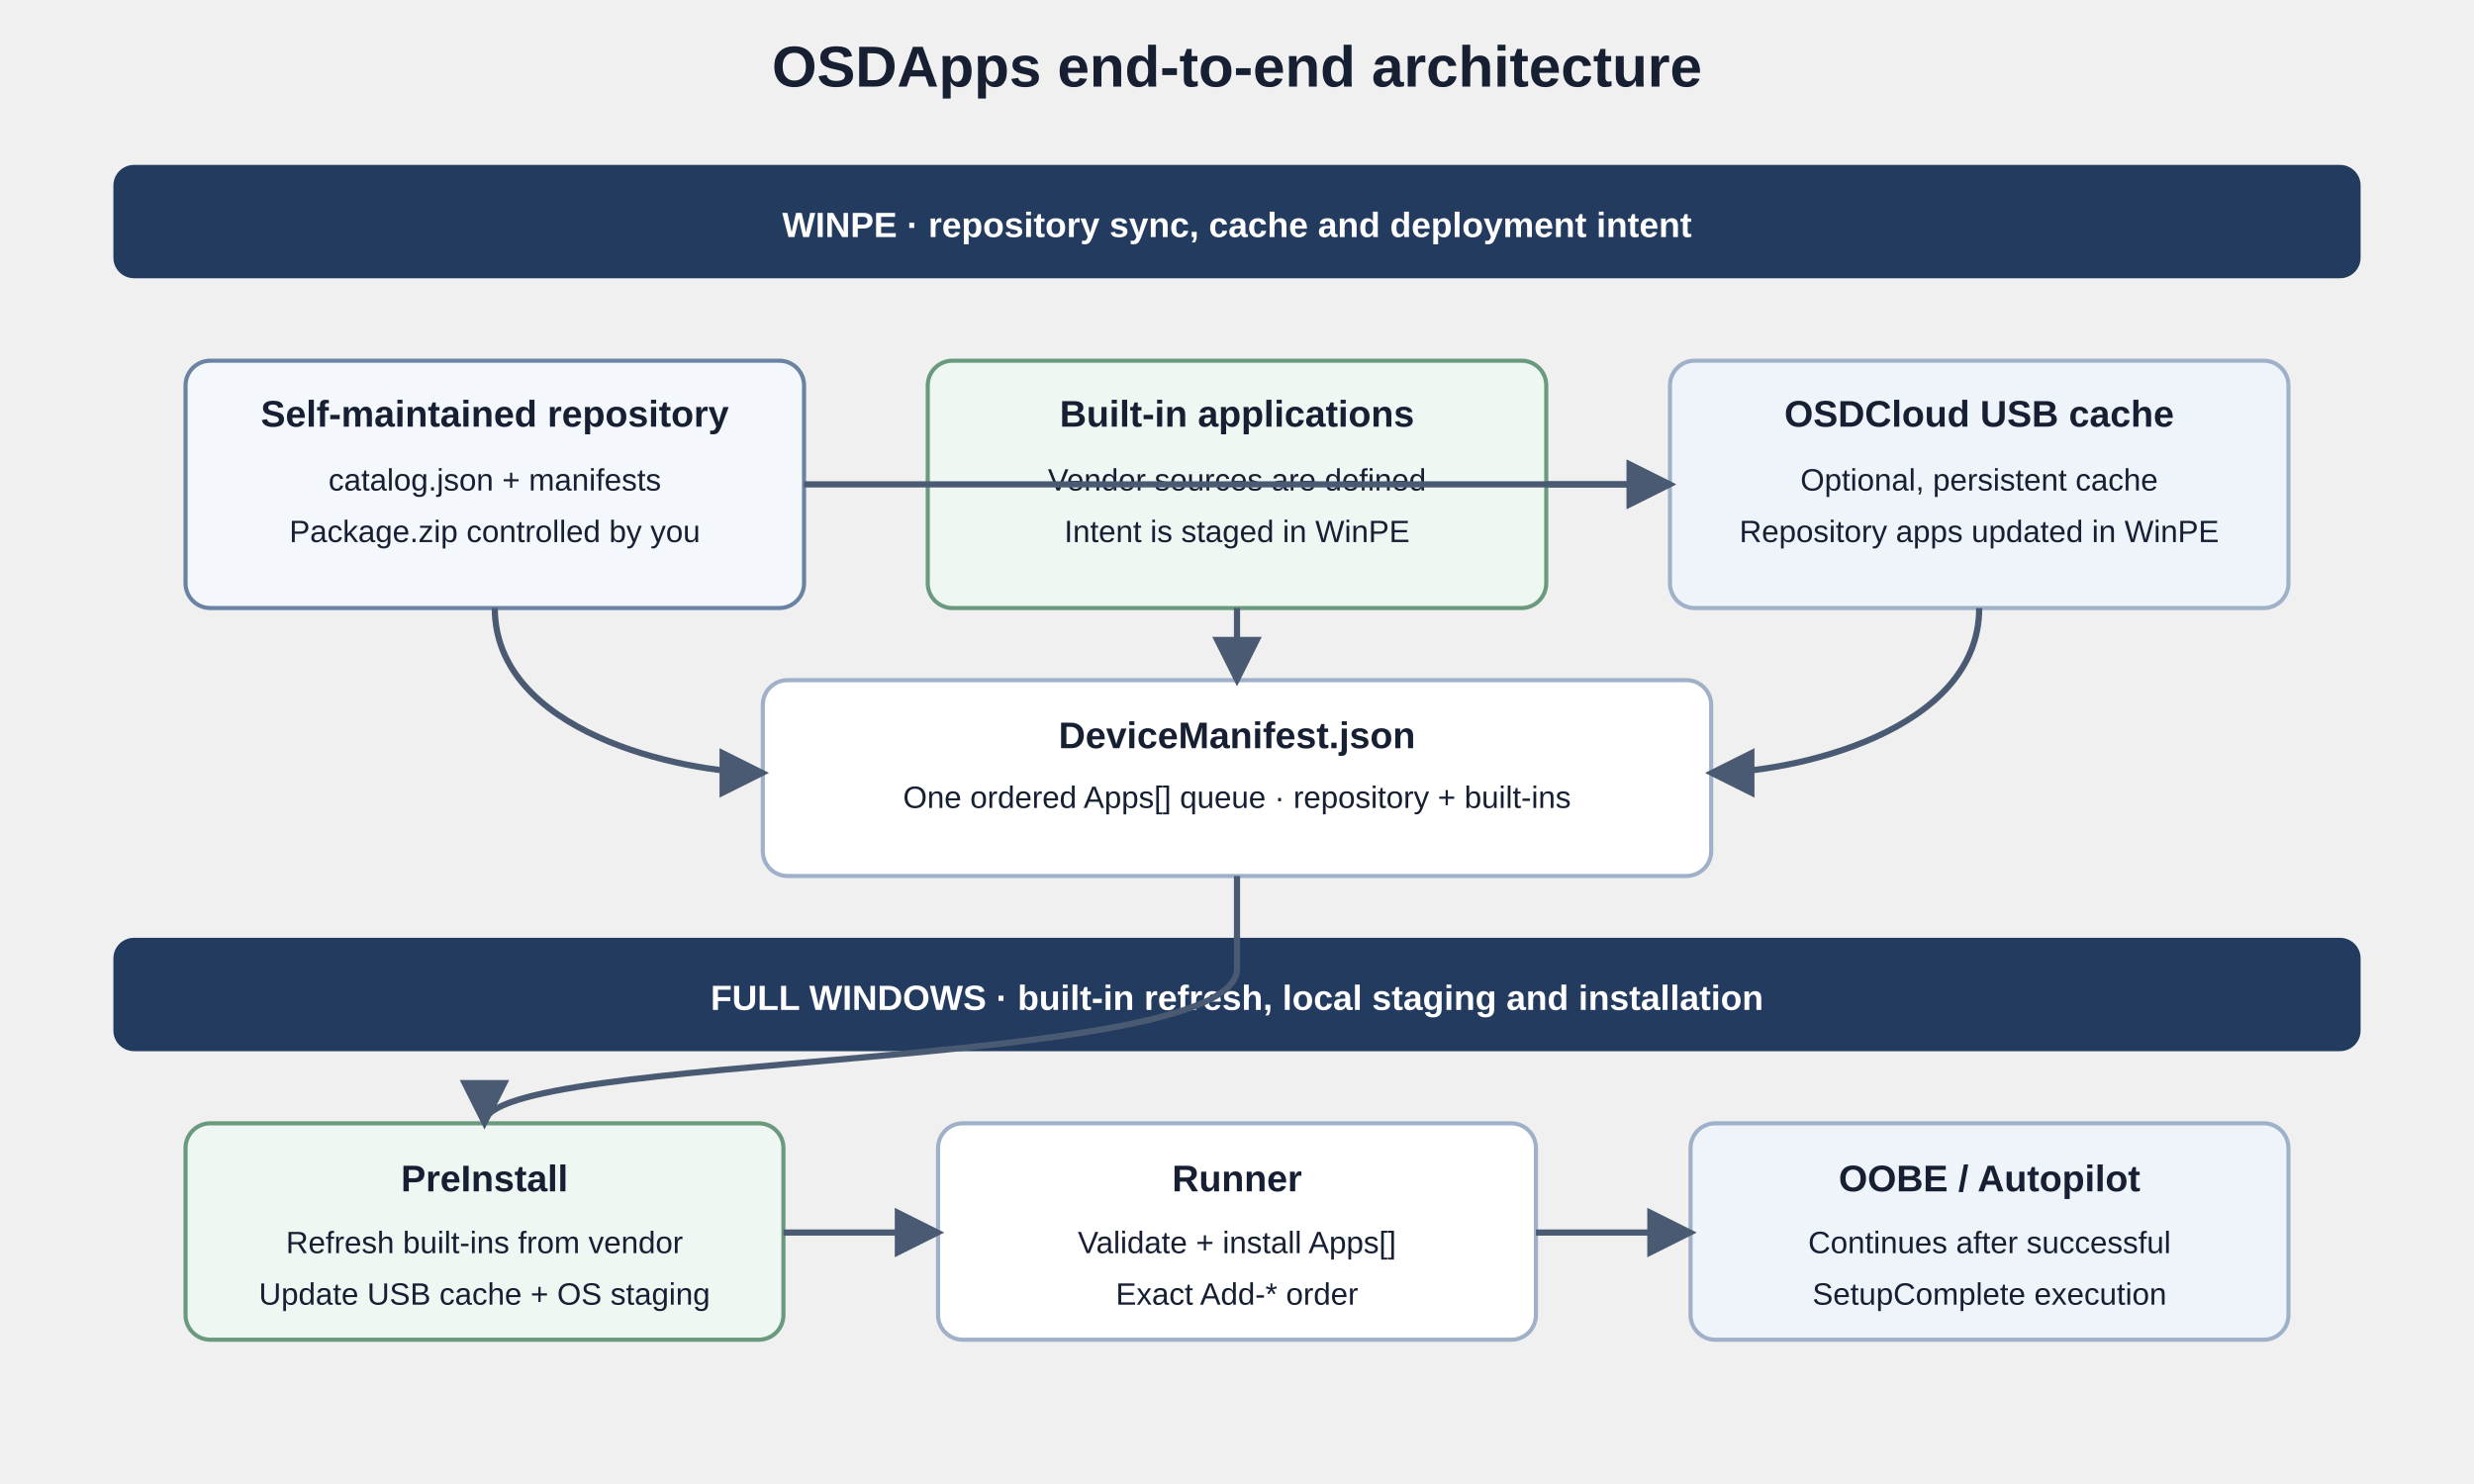
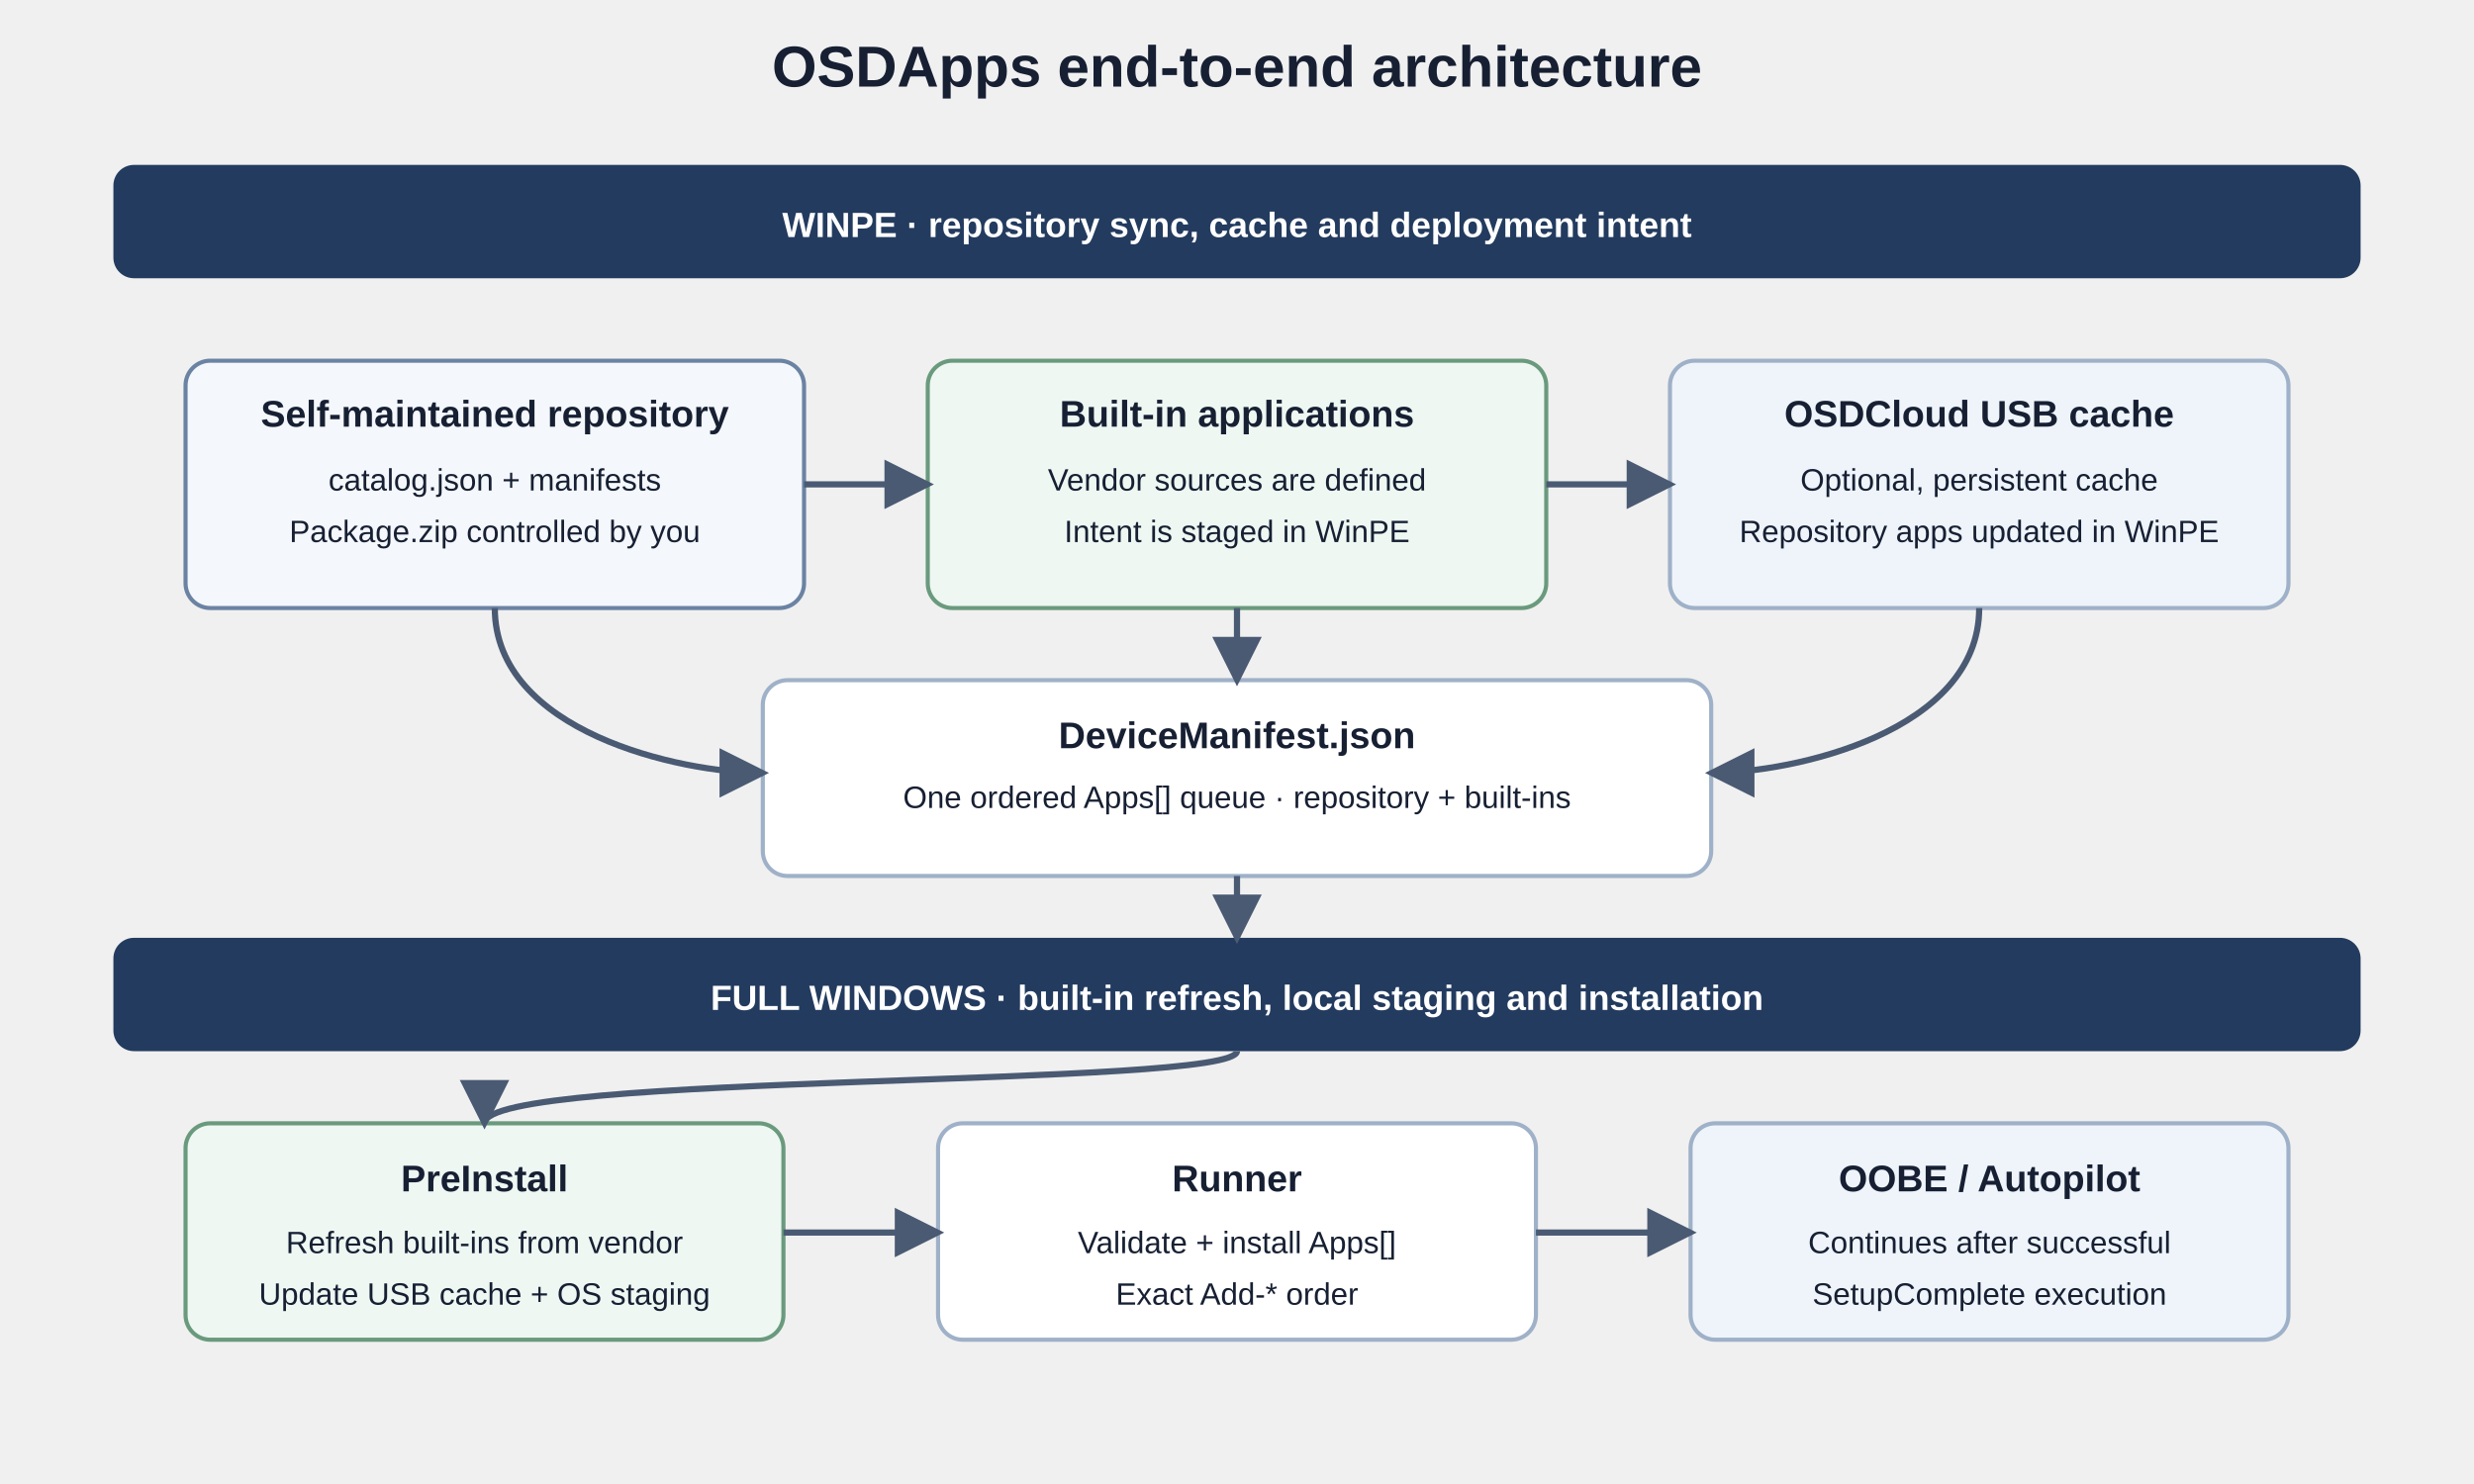
<svg xmlns="http://www.w3.org/2000/svg" width="1200" height="720" viewBox="0 0 1200 720" role="img" aria-labelledby="title desc">
  <style>
text{font-family:Segoe UI,Arial,sans-serif;fill:#172033}.h{font-size:28px;font-weight:700}.t{font-size:18px;font-weight:600}.s{font-size:15px}.phase{font-size:17px;font-weight:700;fill:#fff}.arrow{stroke:#4a5a73;stroke-width:3;fill:none;marker-end:url(#a)}.box{fill:#fff;stroke:#9fb1c8;stroke-width:2}.accent{fill:#233b5f}.soft{fill:#eef4fa;stroke:#9fb1c8;stroke-width:2}.repo{fill:#f4f7fb;stroke:#6b83a3;stroke-width:2}.built{fill:#eef7f2;stroke:#6a9a7d;stroke-width:2}</style>
  <defs>
    <marker id="a" markerWidth="8" markerHeight="8" refX="7" refY="4" orient="auto">
      <path d="M0,0 L8,4 L0,8 Z" fill="#4a5a73" />
    </marker>
  </defs>
  <text x="600" y="42" text-anchor="middle" class="h">OSDApps end-to-end architecture</text>
  <rect x="55" y="80" width="1090" height="55" rx="10" class="accent" />
  <text x="600" y="115" text-anchor="middle" class="phase">WINPE · repository sync, cache and deployment intent</text>
  <rect x="90" y="175" width="300" height="120" rx="12" class="repo" />
  <text x="240" y="207" text-anchor="middle" class="t">Self-maintained repository</text>
  <text x="240" y="238" text-anchor="middle" class="s">catalog.json + manifests</text>
  <text x="240" y="263" text-anchor="middle" class="s">Package.zip controlled by you</text>
  <rect x="450" y="175" width="300" height="120" rx="12" class="built" />
  <text x="600" y="207" text-anchor="middle" class="t">Built-in applications</text>
  <text x="600" y="238" text-anchor="middle" class="s">Vendor sources are defined</text>
  <text x="600" y="263" text-anchor="middle" class="s">Intent is staged in WinPE</text>
  <rect x="810" y="175" width="300" height="120" rx="12" class="soft" />
  <text x="960" y="207" text-anchor="middle" class="t">OSDCloud USB cache</text>
  <text x="960" y="238" text-anchor="middle" class="s">Optional, persistent cache</text>
  <text x="960" y="263" text-anchor="middle" class="s">Repository apps updated in WinPE</text>
-   <path d="M390 235 H810" class="arrow" />
+   <path d="M390 235 H450" class="arrow" />
  <path d="M750 235 H810" class="arrow" />
  <rect x="370" y="330" width="460" height="95" rx="12" class="box" />
  <text x="600" y="363" text-anchor="middle" class="t">DeviceManifest.json</text>
  <text x="600" y="392" text-anchor="middle" class="s">One ordered Apps[] queue · repository + built-ins</text>
  <path d="M240 295 C240 355 330 375 370 375" class="arrow" />
  <path d="M600 295 V330" class="arrow" />
  <path d="M960 295 C960 355 870 375 830 375" class="arrow" />
  <rect x="55" y="455" width="1090" height="55" rx="10" class="accent" />
  <text x="600" y="490" text-anchor="middle" class="phase">FULL WINDOWS · built-in refresh, local staging and installation</text>
  <rect x="90" y="545" width="290" height="105" rx="12" class="built" />
  <text x="235" y="578" text-anchor="middle" class="t">PreInstall</text>
  <text x="235" y="608" text-anchor="middle" class="s">Refresh built-ins from vendor</text>
  <text x="235" y="633" text-anchor="middle" class="s">Update USB cache + OS staging</text>
  <rect x="455" y="545" width="290" height="105" rx="12" class="box" />
  <text x="600" y="578" text-anchor="middle" class="t">Runner</text>
  <text x="600" y="608" text-anchor="middle" class="s">Validate + install Apps[]</text>
  <text x="600" y="633" text-anchor="middle" class="s">Exact Add-* order</text>
  <rect x="820" y="545" width="290" height="105" rx="12" class="soft" />
  <text x="965" y="578" text-anchor="middle" class="t">OOBE / Autopilot</text>
  <text x="965" y="608" text-anchor="middle" class="s">Continues after successful</text>
  <text x="965" y="633" text-anchor="middle" class="s">SetupComplete execution</text>
-   <path d="M600 425 V470 C600 520 235 510 235 545" class="arrow" />
+   <path d="M600 425 V455" class="arrow" />
+   <path d="M600 510 C600 528 235 520 235 545" class="arrow" />
  <path d="M380 598 H455" class="arrow" />
  <path d="M745 598 H820" class="arrow" />
</svg>
